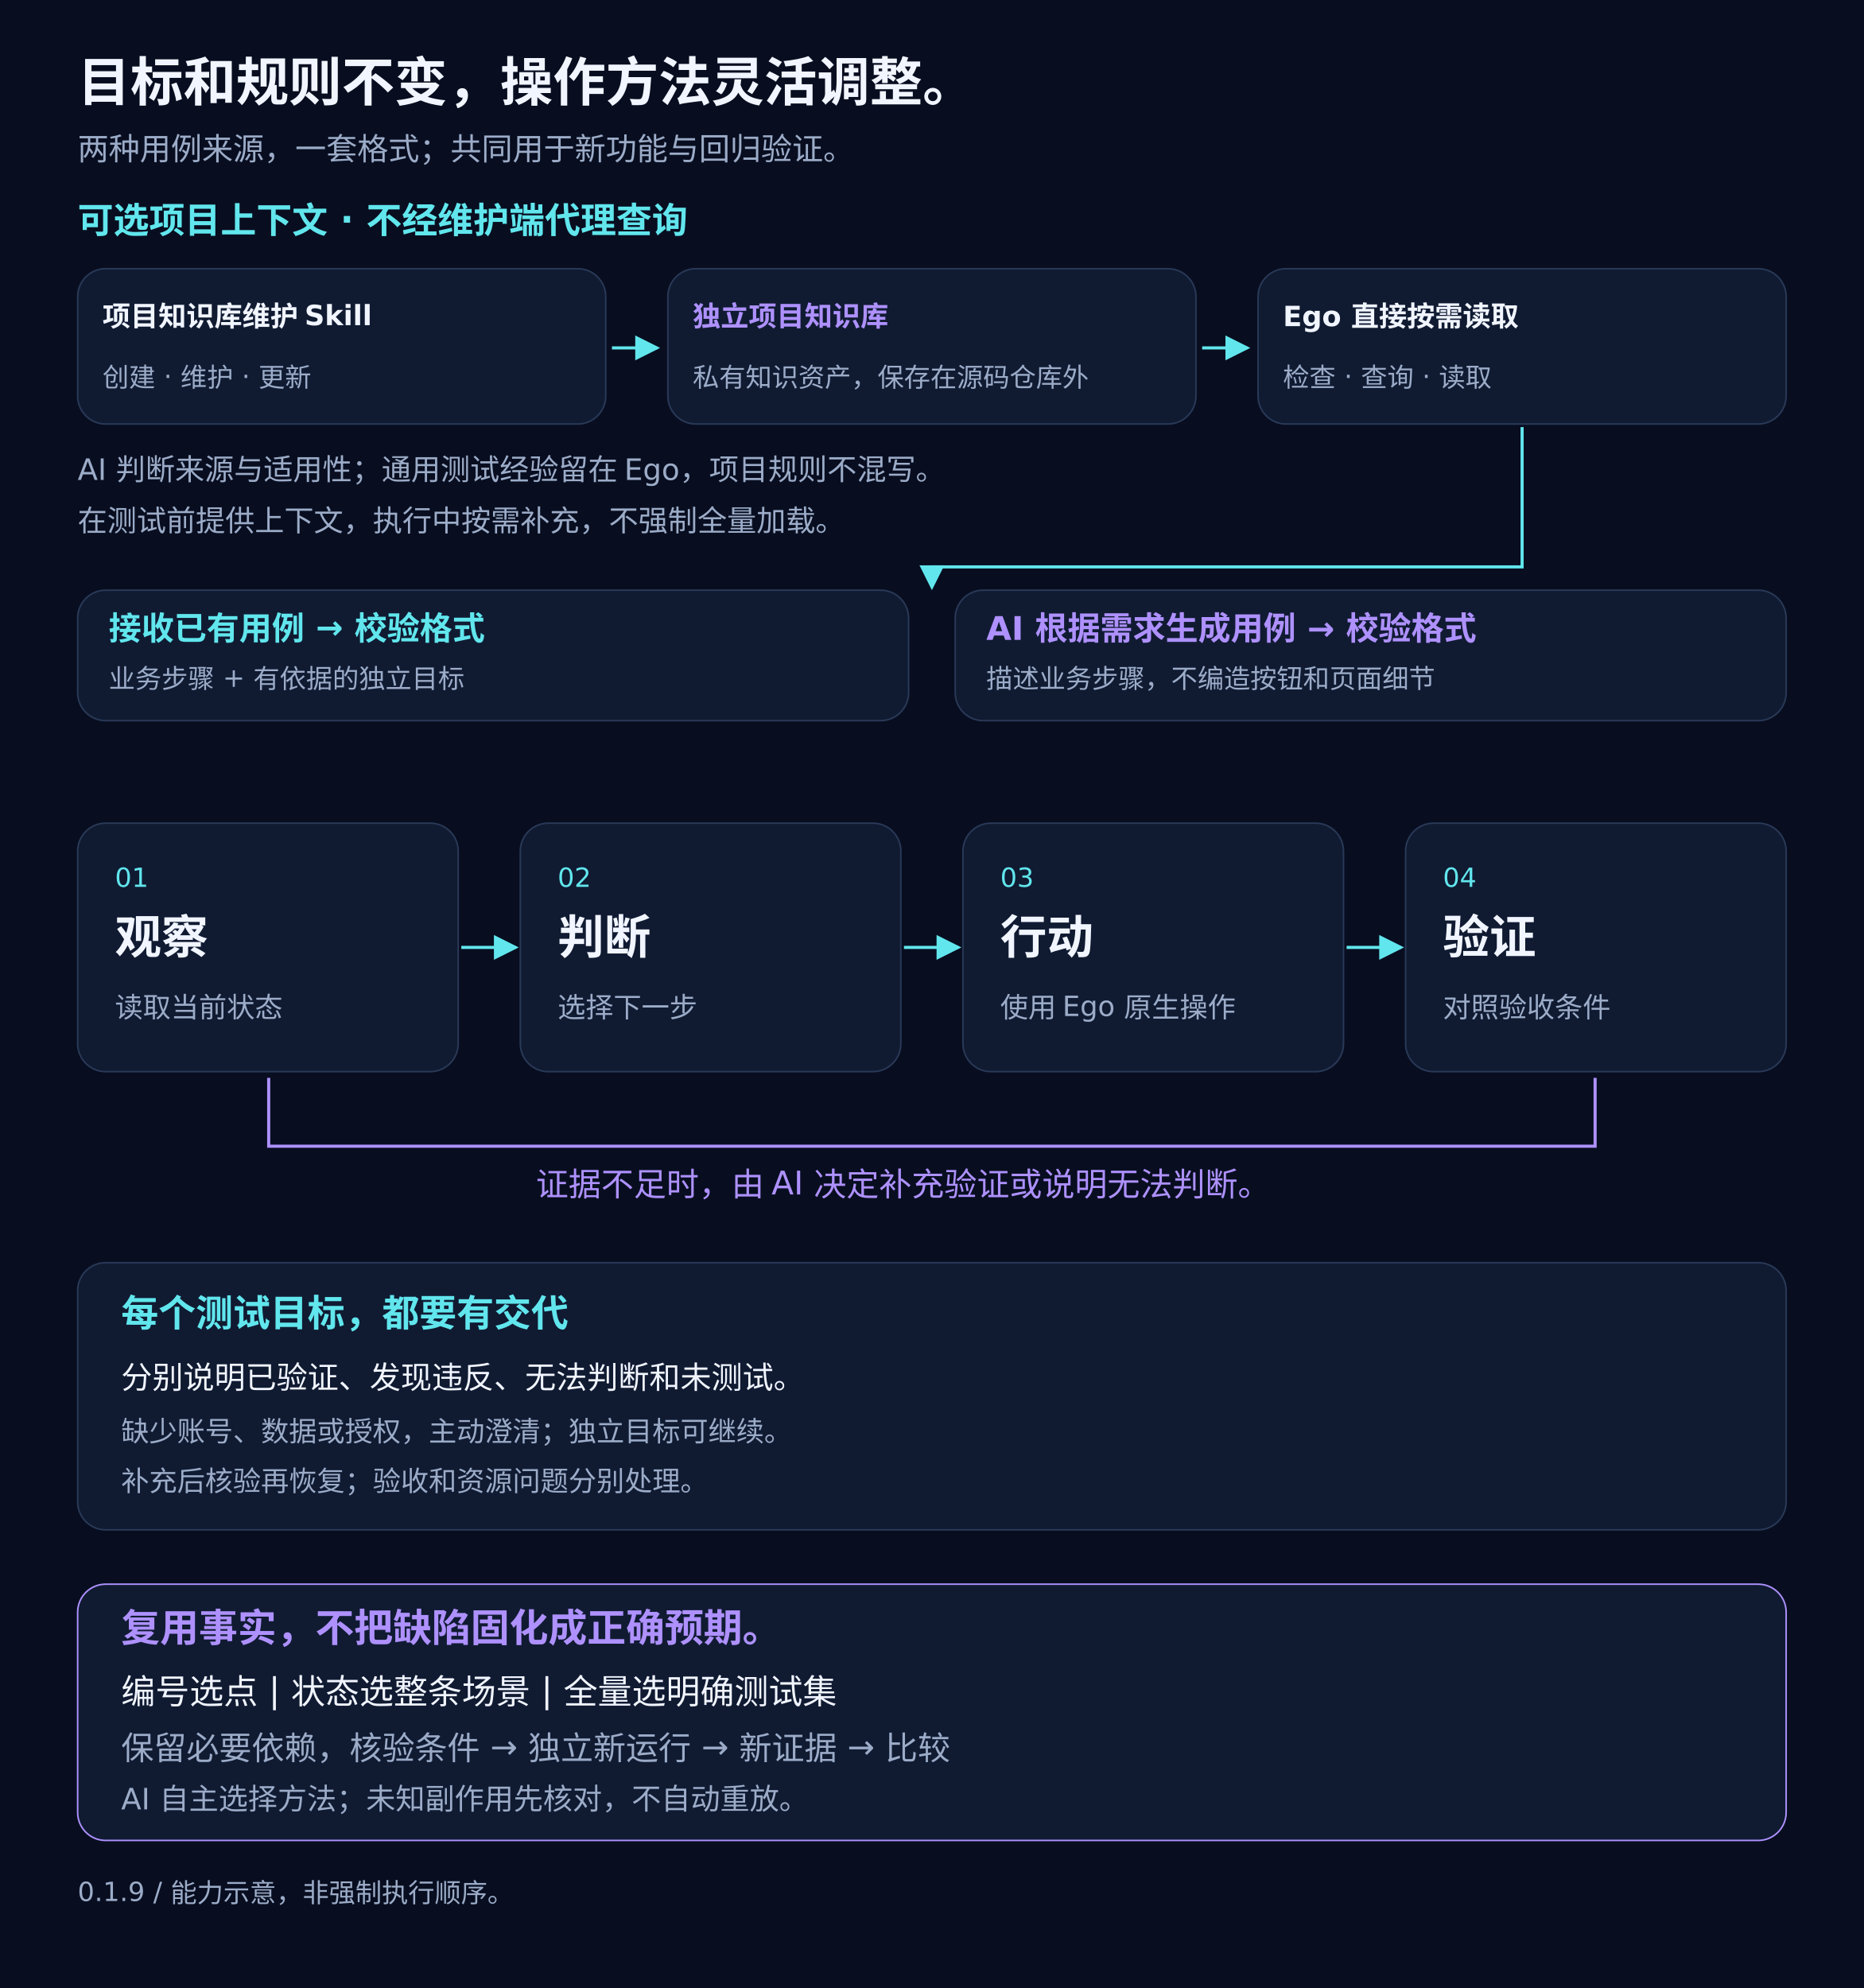
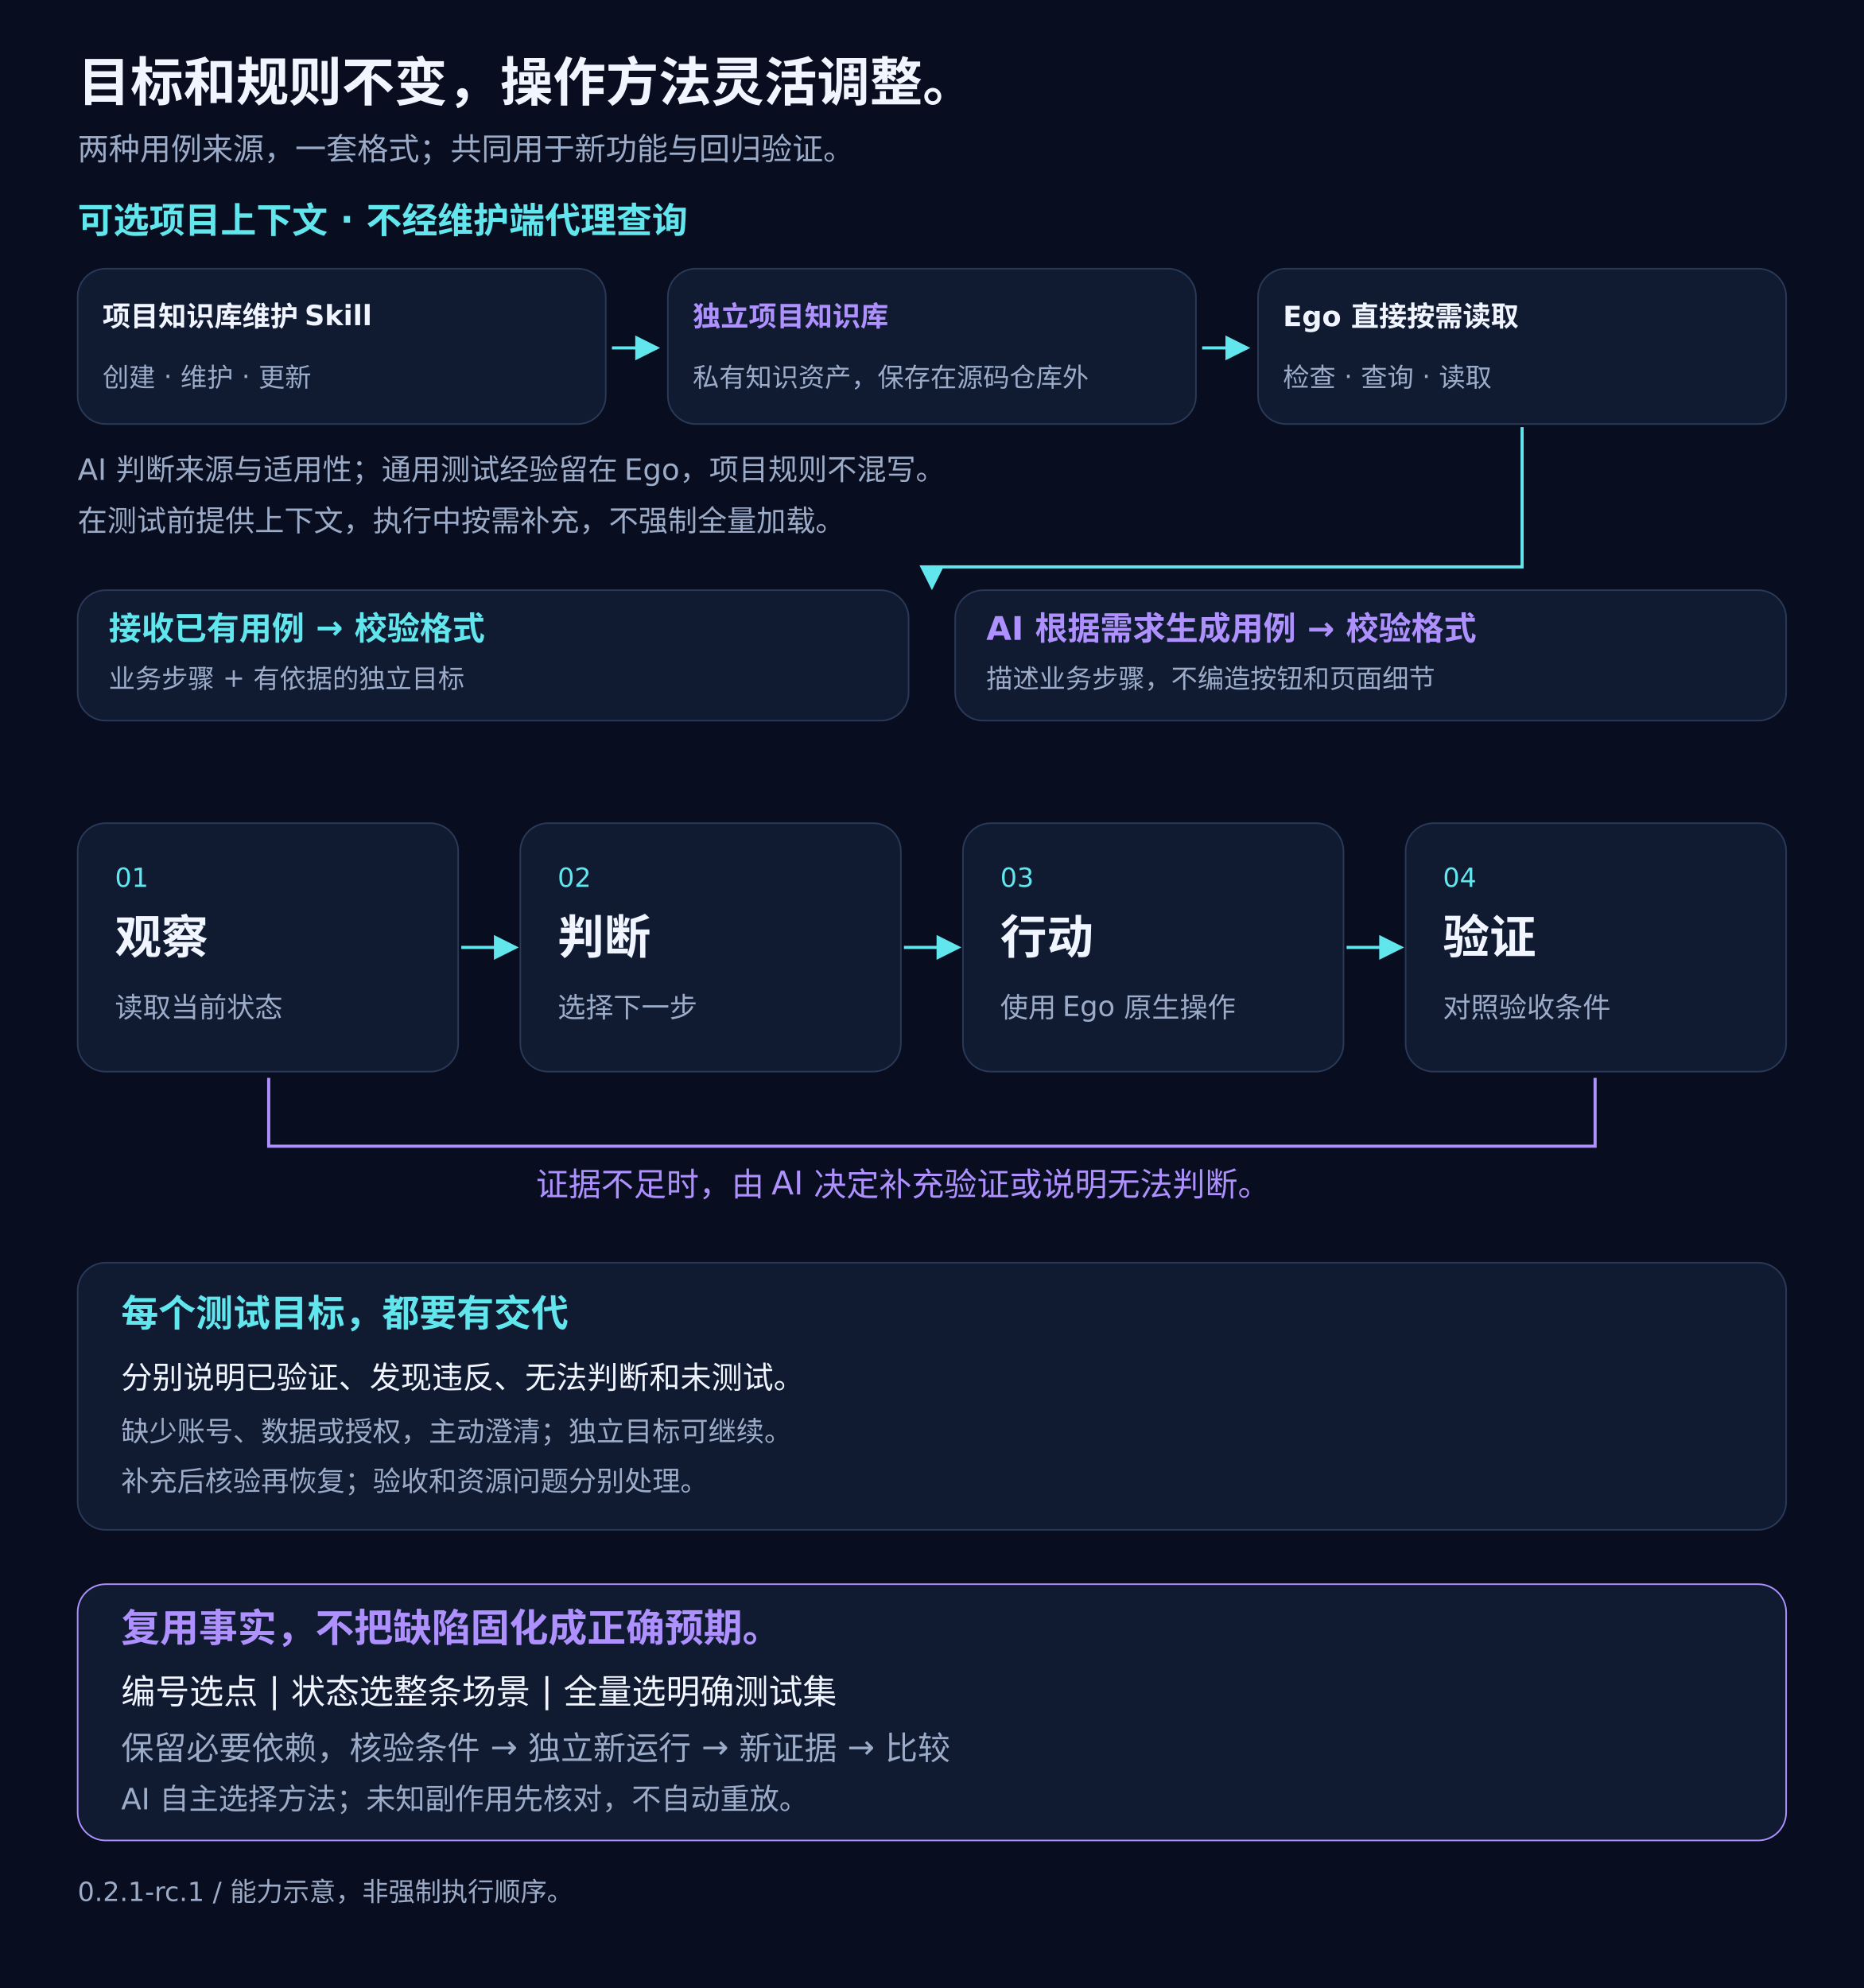
<svg xmlns="http://www.w3.org/2000/svg" width="1200" height="1280" viewBox="0 0 1200 1280" role="img" aria-label="自适应测试流程">
  <defs>
    <linearGradient id="g">
      <stop stop-color="#61e6ed" />
      <stop offset="1" stop-color="#ae91ff" />
    </linearGradient>
    <marker id="arrow" markerWidth="8" markerHeight="8" refX="7" refY="4" orient="auto">
      <path d="M0,0 L8,4 L0,8" fill="#61e6ed" />
    </marker>
  </defs>
  <g font-family="DejaVu Sans, Noto Sans CJK SC, sans-serif">
    <rect x="0" y="0" width="1200" height="1280" rx="0" fill="#080e20" stroke="#080e20" />
    <path d="M0,2 H1200" stroke="url(#g)" stroke-width="4" />
    <text x="50" y="65" font-size="34" fill="#f1f5ff" font-weight="700">目标和规则不变，操作方法灵活调整。</text>
    <text x="50" y="103" font-size="20" fill="#9cacc8" font-weight="400">两种用例来源，一套格式；共同用于新功能与回归验证。</text>
    <g data-diagram-role="knowledge-before-testing">
      <text x="50" y="150" font-size="23" fill="#61e6ed" font-weight="700">可选项目上下文 · 不经维护端代理查询</text>
      <rect x="50" y="173" width="340" height="100" rx="18" fill="#101b32" stroke="#293957" />
      <text x="66" y="210" font-size="18" fill="#f1f5ff" font-weight="700">项目知识库维护 Skill</text>
      <text x="66" y="249" font-size="17" fill="#9cacc8" font-weight="400">创建 · 维护 · 更新</text>
      <path d="M394,224 L423,224" stroke="#61e6ed" stroke-width="2" fill="none" marker-end="url(#arrow)" />
      <rect x="430" y="173" width="340" height="100" rx="18" fill="#101b32" stroke="#293957" />
      <text x="446" y="210" font-size="18" fill="#ae91ff" font-weight="700">独立项目知识库</text>
      <text x="446" y="249" font-size="17" fill="#9cacc8" font-weight="400">私有知识资产，保存在源码仓库外</text>
      <path d="M774,224 L803,224" stroke="#61e6ed" stroke-width="2" fill="none" marker-end="url(#arrow)" />
      <rect x="810" y="173" width="340" height="100" rx="18" fill="#101b32" stroke="#293957" />
      <text x="826" y="210" font-size="18" fill="#f1f5ff" font-weight="700">Ego 直接按需读取</text>
      <text x="826" y="249" font-size="17" fill="#9cacc8" font-weight="400">检查 · 查询 · 读取</text>
      <text x="50" y="309" font-size="19" fill="#9cacc8" font-weight="400">AI 判断来源与适用性；通用测试经验留在 Ego，项目规则不混写。</text>
      <text x="50" y="342" font-size="19" fill="#9cacc8" font-weight="400">在测试前提供上下文，执行中按需补充，不强制全量加载。</text>
      <path d="M980 275 V365 H600 V378" stroke="#61e6ed" stroke-width="2" fill="none" marker-end="url(#arrow)" />
    </g>
    <g transform="translate(0 250)">
      <rect x="50" y="130" width="535" height="84" rx="18" fill="#101b32" stroke="#293957" />
      <text x="70" y="162" font-size="21" fill="#61e6ed" font-weight="700">接收已有用例 → 校验格式</text>
      <text x="70" y="193" font-size="17" fill="#9cacc8" font-weight="400">业务步骤 + 有依据的独立目标</text>
      <rect x="615" y="130" width="535" height="84" rx="18" fill="#101b32" stroke="#293957" />
      <text x="635" y="162" font-size="21" fill="#ae91ff" font-weight="700">AI 根据需求生成用例 → 校验格式</text>
      <text x="635" y="193" font-size="17" fill="#9cacc8" font-weight="400">描述业务步骤，不编造按钮和页面细节</text>
      <g transform="translate(0 120)">
        <rect x="50" y="160" width="245" height="160" rx="18" fill="#101b32" stroke="#293957" />
        <text x="74" y="201" font-size="17" fill="#61e6ed" font-weight="400">01</text>
        <text x="74" y="244" font-size="30" fill="#f1f5ff" font-weight="700">观察</text>
        <text x="74" y="285" font-size="18" fill="#9cacc8" font-weight="400">读取当前状态</text>
        <path d="M297,240 L332,240" stroke="#61e6ed" stroke-width="2" fill="none" marker-end="url(#arrow)" />
        <rect x="335" y="160" width="245" height="160" rx="18" fill="#101b32" stroke="#293957" />
        <text x="359" y="201" font-size="17" fill="#61e6ed" font-weight="400">02</text>
        <text x="359" y="244" font-size="30" fill="#f1f5ff" font-weight="700">判断</text>
        <text x="359" y="285" font-size="18" fill="#9cacc8" font-weight="400">选择下一步</text>
        <path d="M582,240 L617,240" stroke="#61e6ed" stroke-width="2" fill="none" marker-end="url(#arrow)" />
        <rect x="620" y="160" width="245" height="160" rx="18" fill="#101b32" stroke="#293957" />
        <text x="644" y="201" font-size="17" fill="#61e6ed" font-weight="400">03</text>
        <text x="644" y="244" font-size="30" fill="#f1f5ff" font-weight="700">行动</text>
        <text x="644" y="285" font-size="18" fill="#9cacc8" font-weight="400">使用 Ego 原生操作</text>
        <path d="M867,240 L902,240" stroke="#61e6ed" stroke-width="2" fill="none" marker-end="url(#arrow)" />
        <rect x="905" y="160" width="245" height="160" rx="18" fill="#101b32" stroke="#293957" />
        <text x="929" y="201" font-size="17" fill="#61e6ed" font-weight="400">04</text>
        <text x="929" y="244" font-size="30" fill="#f1f5ff" font-weight="700">验证</text>
        <text x="929" y="285" font-size="18" fill="#9cacc8" font-weight="400">对照验收条件</text>
        <path d="M1027,324 V368 H173 V324" fill="none" stroke="#ae91ff" stroke-width="2" />
        <text x="345" y="400" font-size="21" fill="#ae91ff" font-weight="400">证据不足时，由 AI 决定补充验证或说明无法判断。</text>
        <rect x="50" y="443" width="1100" height="172" rx="18" fill="#101b32" stroke="#293957" />
        <text x="78" y="484" font-size="24" fill="#61e6ed" font-weight="700">每个测试目标，都要有交代</text>
        <text x="78" y="524" font-size="20" fill="#f1f5ff" font-weight="400">分别说明已验证、发现违反、无法判断和未测试。</text>
        <text x="78" y="558" font-size="18" fill="#9cacc8" font-weight="400">缺少账号、数据或授权，主动澄清；独立目标可继续。</text>
        <text x="78" y="590" font-size="18" fill="#9cacc8" font-weight="400">补充后核验再恢复；验收和资源问题分别处理。</text>
      </g>
      <rect x="50" y="770" width="1100" height="165" rx="18" fill="#101b32" stroke="#ae91ff" />
      <text x="78" y="807" font-size="25" fill="#ae91ff" font-weight="700">复用事实，不把缺陷固化成正确预期。</text>
      <text x="78" y="847" font-size="22" fill="#f1f5ff" font-weight="400">编号选点  |  状态选整条场景  |  全量选明确测试集</text>
      <text x="78" y="883" font-size="21" fill="#9cacc8" font-weight="400">保留必要依赖，核验条件 → 独立新运行 → 新证据 → 比较</text>
      <text x="78" y="915" font-size="19" fill="#9cacc8" font-weight="400">AI 自主选择方法；未知副作用先核对，不自动重放。</text>
-       <text x="50" y="974" font-size="17" fill="#9cacc8" font-weight="400">0.1.9 / 能力示意，非强制执行顺序。</text>
+       <text x="50" y="974" font-size="17" fill="#9cacc8" font-weight="400">0.2.1-rc.1 / 能力示意，非强制执行顺序。</text>
    </g>
  </g>
</svg>
